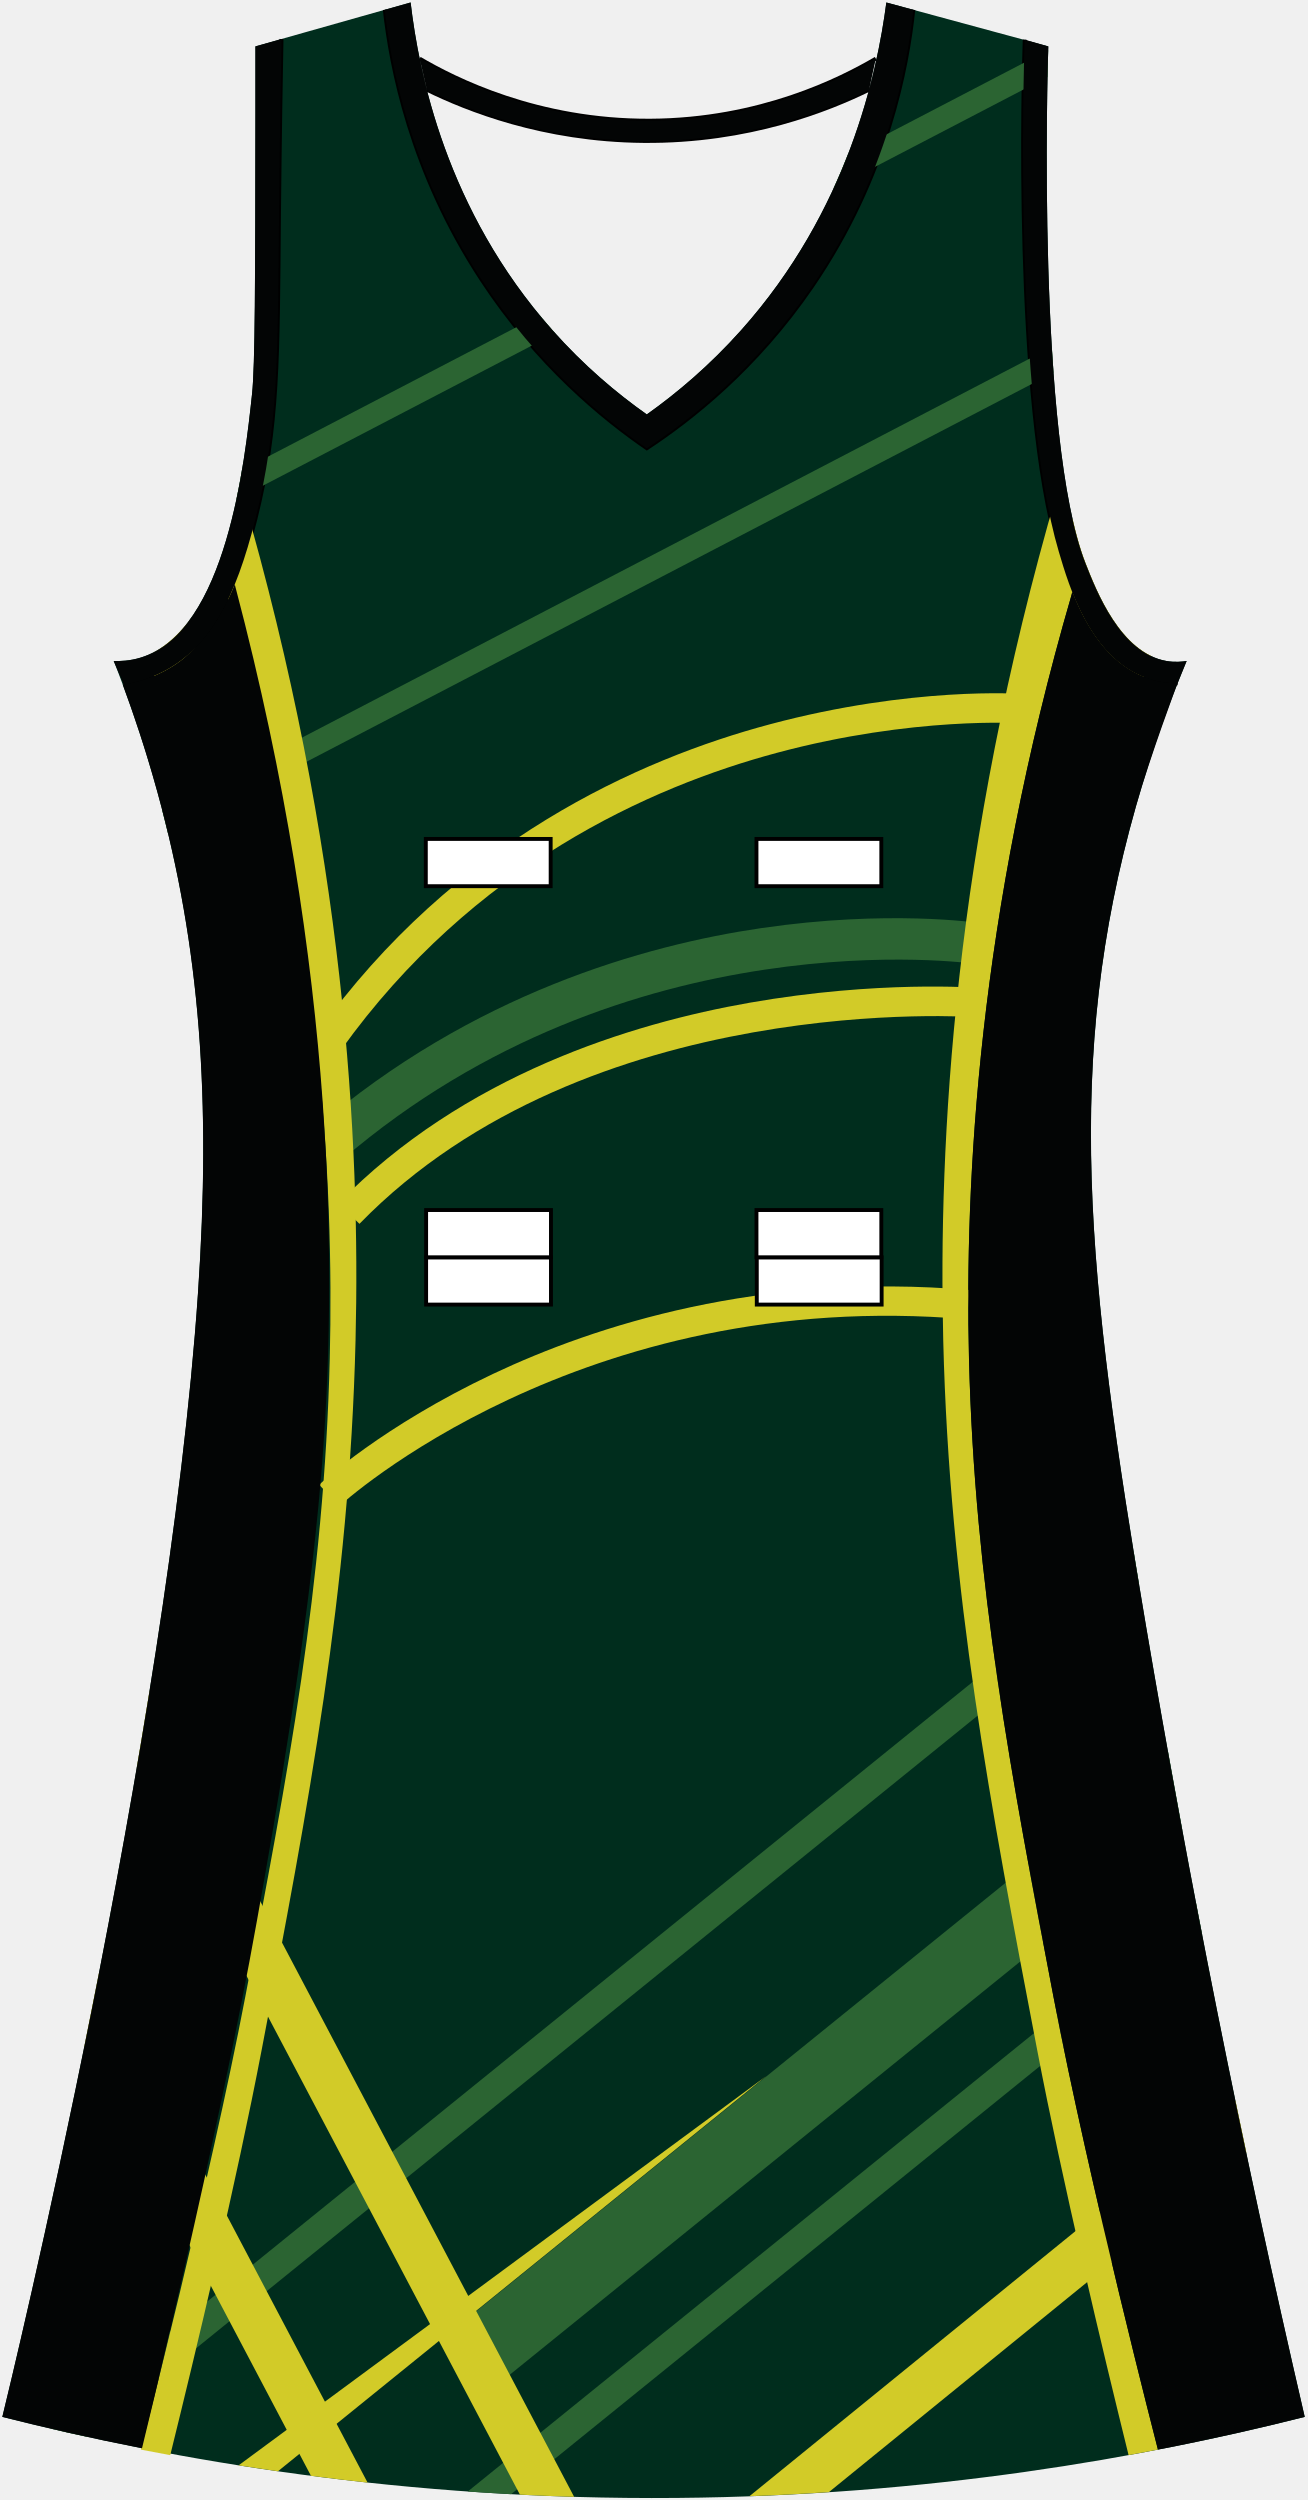
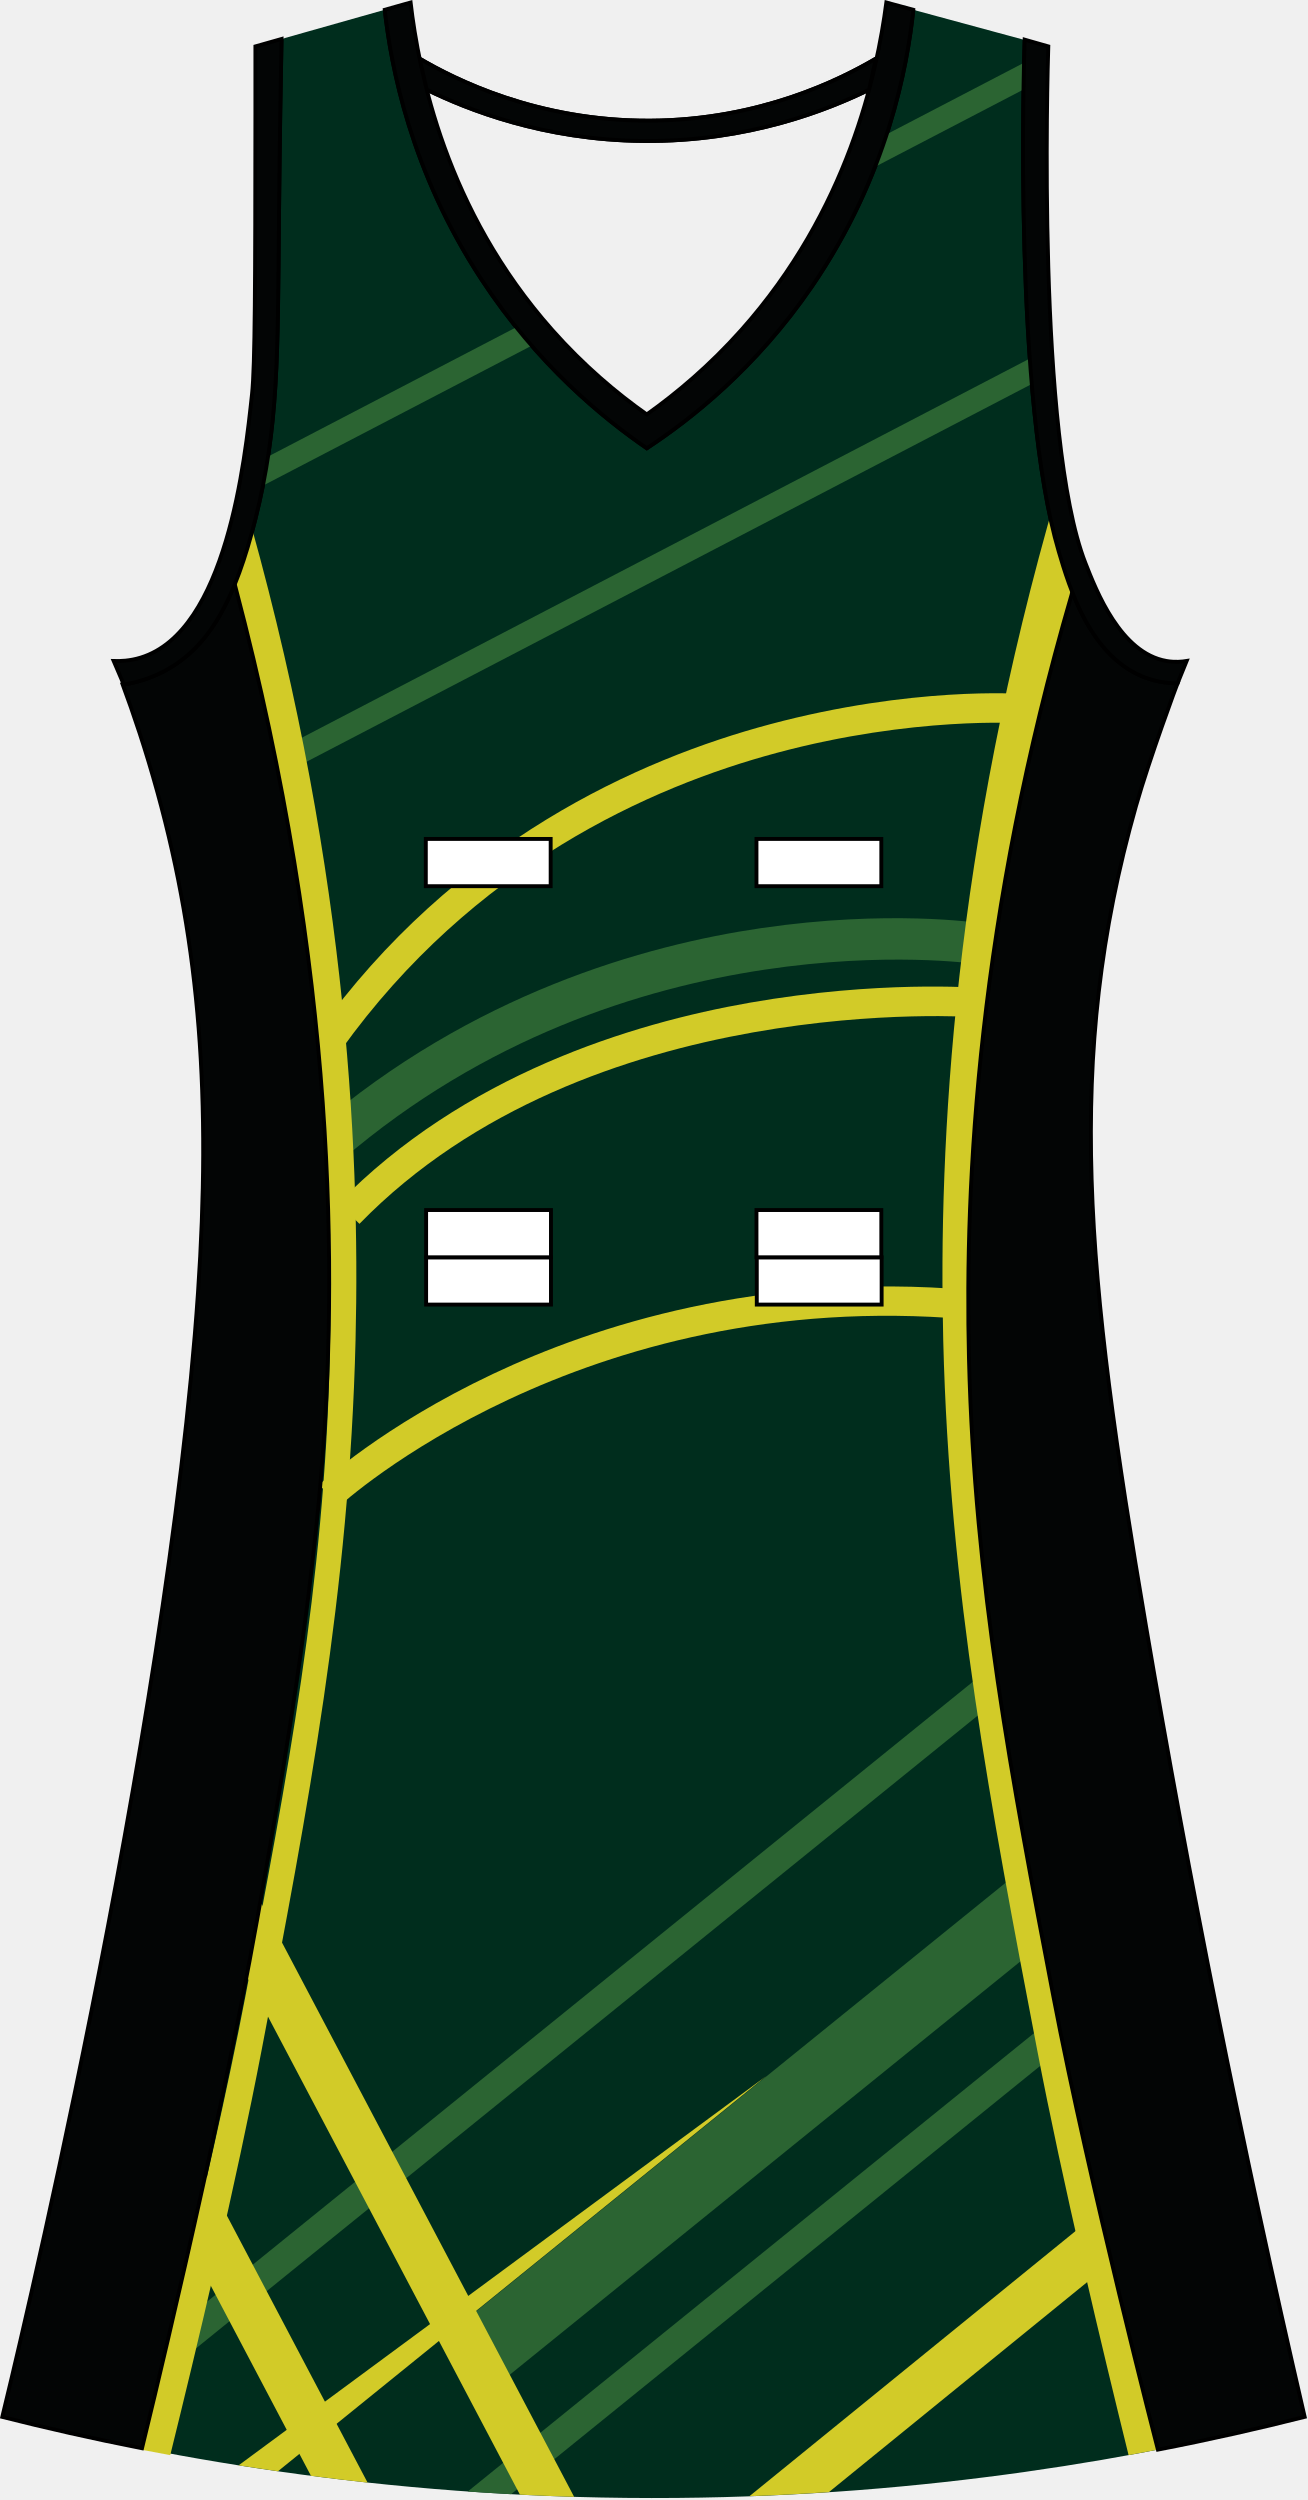
<svg xmlns="http://www.w3.org/2000/svg" version="1.1" id="Layer_1" x="0px" y="0px" viewBox="0 0 335.2 641.14" style="enable-background:new 0 0 335.2 641.14;" xml:space="preserve">
  <style type="text/css">
	
	@font-face{font-family:'codaheavy';src:url('/fonts/coda-heavy-webfont.woff') format('woff')}
	text{font-family:Impact,codaheavy,sans-serif}
	.Colour1.fill{fill:#002D1D;}
	.Colour2.fill{fill:#2B6432;}
	.Colour3.fill{fill:#D2CB28;}
- 	.Colour4.fill{fill:#030505;}
- 	.NeckAndArmTrim.fill{fill:#030505;}
+ 	.SidePanels.fill{fill:#030505;stroke:#000000;stroke-miterlimit:10;}
+ 	.NeckAndArmTrim.fill{fill:#030505;stroke:#000000;stroke-miterlimit:10;}
	.st0{fill:none;stroke:#000000;stroke-miterlimit:10;}
	.st1{fill:#FFFFFF;stroke:#000000;}
	
</style>
  <path class="Colour1 fill" d="M227.31,0.64C241.15,4.39,255,8.15,268.84,11.9c-0.2,6.14-2.97,100.54,9.52,132.5  c2.79,7.15,9.01,23.07,20.77,25.11c2.22,0.39,4.1,0.18,5.19,0c-3.61,8.68-8.5,21.45-12.98,37.24  c-18.44,64.98-12.74,120.16,2.6,210.44c10.91,64.19,24.26,131.88,40.67,202.64c-41.5,10.5-96.29,20.21-160.94,20.78  c-70.25,0.63-129.39-9.74-173.06-20.78c1.82-7.41,42.42-174.1,50.19-288.38c3.36-49.48,0.53-88.5-10.38-128.17  c-3.93-14.29-8.14-25.88-11.25-33.77c1.64,0.06,4.12-0.01,6.92-0.87c22.03-6.74,26.74-50.65,28.55-67.55  c0.79-7.32,0.82-28.94,0.87-71.88c0.01-7.31,0-13.33,0-17.32c13.27-3.75,26.54-7.51,39.8-11.26c2.1,17.92,9.02,53.2,36.34,84  c8.08,9.11,16.48,16.18,24.23,21.65c7.76-5.51,16.14-12.59,24.23-21.65C217.48,53.95,224.92,18.92,227.31,0.64z" />
  <path class="st0" d="M98.68,2.52c1.6,14.4,6.57,41.34,24.8,69.14c14.38,21.94,31.28,35.65,42.4,43.3  c11.12-7.31,27.93-20.4,42.4-41.57c19.45-28.45,24.43-56.49,25.95-70.87" />
  <path class="st0" d="M72.2,10c-0.17,8.92-0.45,24.98-0.65,45.2c-0.34,36.39-0.09,54.11-6.06,77.94  c-5.05,20.17-11.57,32.76-23.36,38.97c-4,2.1-7.74,3.02-10.38,3.46" />
  <path class="st0" d="M262.79,10.17c-0.25,7.45-2.8,92.24,8.76,131.32c2.66,9,8.04,27.19,22.39,32.36c3.28,1.18,6.21,1.39,8.06,1.4" />
  <path class="st0" d="M107.62,15.04c8.95,5.25,30.13,16.06,59.12,15.91c28.27-0.15,48.92-10.65,57.87-15.91" />
  <path class="st0" d="M109.45,23c10.2,4.99,29.77,12.92,55.56,13.15c27.06,0.24,47.57-8.11,57.87-13.15" />
  <path class="Colour2 fill" d="M87.86,297.31l-6.85-8c40.17-34.45,84.32-46.91,114.29-51.3c32.49-4.75,55.29-1.39,56.24-1.25l-1.58,10.42  C249.08,247.05,160.95,234.63,87.86,297.31z M269.75,89L41.6,207.84c0.52,2,1.02,4.01,1.5,6.01L270.18,95.57  C270.02,93.39,269.88,91.2,269.75,89z M292.14,406.46c-0.48-2.88-0.95-5.73-1.4-8.55L12.9,622.82c3.05,0.71,6.17,1.42,9.35,2.11  L292.14,406.46z M299.54,449.14L116,597.7l11.35,14.05l175.87-142.36C301.97,462.6,300.74,455.86,299.54,449.14z M308.31,496.18  c-0.54-2.79-1.09-5.59-1.62-8.37L119.96,638.96c3.66,0.26,7.37,0.49,11.11,0.69L308.31,496.18z M61.46,123.88  c-0.05,0.25-0.1,0.51-0.15,0.76c-0.22,1.15-0.45,2.3-0.7,3.46l81.81-42.61c-0.26-0.29-0.52-0.56-0.78-0.85  c-1.13-1.27-2.21-2.55-3.26-3.83l-76.32,39.76C61.87,121.66,61.67,122.77,61.46,123.88z M268.65,19.74  c0.04-2.13,0.08-3.88,0.12-5.22c0-0.16,0.01-0.32,0.01-0.47c0-0.02,0-0.03,0-0.05c0.01-0.44,0.02-0.82,0.03-1.14l-51.37,26.76  c-1.11,2.86-2.33,5.76-3.68,8.71L268.65,19.74z" />
  <path class="Colour3 fill" d="M87,386.27l-5.14-5.5c0.65-0.61,16.17-14.99,44.57-28.42c26.15-12.37,68.57-26.13,122.21-21.52l-0.64,7.5  C148.77,329.77,87.61,385.7,87,386.27z" />
  <path class="Colour3 fill" d="M92.18,313.86l-5.39-5.26c32.01-32.86,75.06-46.12,105.54-51.46c32.9-5.76,57.94-3.84,58.99-3.76l-0.6,7.5  C249.73,260.81,150.82,253.67,92.18,313.86z" />
  <path class="Colour3 fill" d="M87.49,269.23l-6.11-4.39c35.2-49.15,82.59-70.15,116.14-79.11c36.32-9.7,63.97-7.83,65.13-7.74l-0.55,7.51  c-0.27-0.02-27.76-1.86-62.91,7.58C166.91,201.74,121.33,221.98,87.49,269.23z" />
  <path class="Colour3 fill" d="M192.19,640.17c6.91-0.25,13.71-0.6,20.37-1.04l107.08-87.06c-0.93-4.42-1.87-8.86-2.78-13.26  L192.19,640.17z" />
  <path class="Colour3 fill" d="M38.34,433.7c-1.06,6.57-2.15,13.12-3.26,19.63l98.26,186.44c4.58,0.23,9.21,0.42,13.9,0.56L38.34,433.7z" />
  <path class="Colour3 fill" d="M79.75,634.94c4.76,0.62,9.59,1.2,14.52,1.74l-68.88-130.7c-1.25,6.4-2.5,12.65-3.73,18.73L79.75,634.94z" />
  <path class="Colour3 fill" d="M196.44,532.46L61.18,632.26c3.31,0.52,6.68,1.03,10.09,1.52L196.44,532.46z" />
  <path class="Colour3 fill" d="M312.85,624.94c-1.63,0.36-3.27,0.71-4.93,1.06C309.58,625.65,311.22,625.3,312.85,624.94z" />
  <path class="Colour3 fill" d="M303.79,626.86c-1.59,0.33-3.2,0.65-4.82,0.97C300.59,627.51,302.19,627.18,303.79,626.86z" />
  <path class="Colour3 fill" d="M321.7,622.95c-1.71,0.4-3.44,0.8-5.19,1.19C318.26,623.74,319.98,623.35,321.7,622.95z" />
  <path class="Colour3 fill" d="M270.14,511.91c-10.71-55.98-20.2-105.61-21.63-163.46c-1.12-45.5,2.31-113.45,26.31-195.91l0.17-0.72  c3.36,8.53,8.87,18.11,18.47,21.82c0.6-1.82,1.22-3.62,1.82-5.38c-9.29-4.38-14.44-17.54-16.91-23.87  c-1.22-3.13-2.29-6.85-3.24-11.03c-1.48-2.69-2.74-5.46-3.79-8.14l-0.19,0.8c-26.68,91.67-30.5,167.21-29.25,217.79  c1.59,64.31,12.14,119.48,24.05,181.71c6.54,34.21,16.86,77.33,23.48,104.11c2.55-0.46,5.06-0.94,7.54-1.42  C296.79,627.57,279.33,559.98,270.14,511.91z" />
  <path class="Colour3 fill" d="M330.19,620.92c-1.78,0.44-3.58,0.88-5.41,1.31C326.61,621.79,328.41,621.36,330.19,620.92z" />
  <path class="Colour3 fill" d="M20.23,624.94c1.63,0.36,3.27,0.71,4.93,1.06C23.49,625.65,21.86,625.3,20.23,624.94z" />
  <path class="Colour3 fill" d="M29.29,626.86c1.59,0.33,3.2,0.65,4.82,0.97C32.49,627.51,30.89,627.18,29.29,626.86z" />
  <path class="Colour3 fill" d="M11.38,622.95c1.71,0.4,3.44,0.8,5.19,1.19C14.82,623.74,13.1,623.35,11.38,622.95z" />
  <path class="Colour3 fill" d="M62.94,511.91c10.71-55.98,20.2-105.61,21.63-163.46c1.12-45.5-2.31-113.45-26.31-195.91l-0.17-0.72  c-3.36,8.53-8.87,18.11-18.47,21.82c-0.6-1.82-1.22-3.62-1.82-5.38c9.29-4.38,16.03-15.84,18.5-22.16  c1.22-3.13,2.29-6.85,3.24-11.03c1.48-2.69,1.15-7.17,2.2-9.85l0.19,0.8c26.68,91.67,30.5,167.21,29.25,217.79  C89.6,408.12,79.04,463.3,67.14,525.53c-6.54,34.21-16.86,77.33-23.48,104.11c-2.55-0.46-5.06-0.94-7.54-1.42  C36.29,627.57,53.74,559.98,62.94,511.91z" />
  <path class="Colour3 fill" d="M2.89,620.92c1.78,0.44,3.58,0.88,5.41,1.31C6.46,621.79,4.67,621.36,2.89,620.92z" />
-   <path class="Colour4 fill" d="M301.69,175.24c-1.86-0.03-4.66-0.28-7.76-1.4c-9.9-3.57-15.54-13.35-18.95-22.02l-0.17,0.72  c-24,82.46-27.43,150.41-26.31,195.91c1.43,57.85,10.92,107.48,21.63,163.46c9.24,48.29,26.82,116.31,26.82,116.31  c13.53-2.62,26.1-5.48,37.64-8.4c-16.41-70.76-29.76-138.45-40.67-202.64c-15.34-90.28-21.04-145.46-2.6-210.44  c3.56-12.53,10.64-31.46,10.66-31.51L301.69,175.24z" />
-   <path class="Colour4 fill" d="M31.75,175.57c2.64-0.44,6.39-1.36,10.38-3.46c8.11-4.27,13.72-11.55,18.08-22.25l0.18,0.72  c26.13,99.18,26.19,177.12,21.97,227.82c-3.4,40.79-11.35,85.45-16.44,114.03c-9.91,55.65-29.5,135.44-29.5,135.44  c-12.88-2.53-24.84-5.26-35.83-8.04c1.82-7.41,42.42-174.1,50.19-288.38c3.36-49.48,0.53-88.5-10.38-128.17  c-3.02-10.98-6.21-20.37-8.93-27.71L31.75,175.57z" />
+   <path class="SidePanels fill" d="M301.69,175.24c-1.86-0.03-4.66-0.28-7.76-1.4c-9.9-3.57-15.54-13.35-18.95-22.02l-0.17,0.72  c-24,82.46-27.43,150.41-26.31,195.91c1.43,57.85,10.92,107.48,21.63,163.46c9.24,48.29,26.82,116.31,26.82,116.31  c13.53-2.62,26.1-5.48,37.64-8.4c-16.41-70.76-29.76-138.45-40.67-202.64c-15.34-90.28-21.04-145.46-2.6-210.44  c3.56-12.53,10.64-31.46,10.66-31.51L301.69,175.24z" />
+   <path class="SidePanels fill" d="M31.75,175.57c2.64-0.44,6.39-1.36,10.38-3.46c8.11-4.27,13.72-11.55,18.08-22.25l0.18,0.72  c26.13,99.18,26.19,177.12,21.97,227.82c-3.4,40.79-11.35,85.45-16.44,114.03c-9.91,55.65-29.5,135.44-29.5,135.44  c-12.88-2.53-24.84-5.26-35.83-8.04c1.82-7.41,42.42-174.1,50.19-288.38c3.36-49.48,0.53-88.5-10.38-128.17  c-3.02-10.98-6.21-20.37-8.93-27.71L31.75,175.57z" />
  <path class="NeckAndArmTrim fill" d="M107.62,15.04c8.95,5.25,30.13,16.06,59.12,15.91c28.27-0.15,48.92-10.65,57.87-15.91L222.88,23  c-10.3,5.04-30.81,13.39-57.87,13.15c-25.78-0.23-45.36-8.16-55.56-13.15L107.62,15.04z M31.75,175.57  c2.64-0.44,6.39-1.36,10.38-3.46c11.79-6.21,18.31-18.8,23.36-38.97c5.97-23.83,5.71-41.55,6.06-77.94  c0.19-20.21,0.47-36.27,0.65-45.2l-6.7,1.9c0,3.99,0.01,10.01,0,17.32c-0.04,42.94-0.08,64.56-0.87,71.88  c-1.81,16.9-6.52,60.81-28.55,67.55c-2.8,0.86-5.28,0.93-6.92,0.87L31.75,175.57z M304.32,169.51c-1.09,0.18-2.97,0.39-5.19,0  c-11.75-2.04-17.97-17.96-20.77-25.11c-12.49-31.96-9.72-126.36-9.52-132.5l-6.06-1.73c-0.25,7.45-2.8,92.24,8.76,131.32  c2.66,9,8.04,27.19,22.39,32.36c3.28,1.18,6.21,1.39,8.06,1.4L304.32,169.51z M227.31,0.64c-2.39,18.27-9.83,53.31-37.21,84  c-8.08,9.06-16.47,16.14-24.23,21.65c-7.75-5.47-16.15-12.54-24.23-21.65c-27.32-30.8-34.24-66.08-36.34-84l-6.63,1.87  c1.6,14.4,6.57,41.34,24.8,69.14c14.38,21.94,31.28,35.65,42.4,43.3c11.12-7.31,27.93-20.4,42.4-41.57  c19.45-28.45,24.43-56.49,25.95-70.87L227.31,0.64z" />
  <g id="FBodyLogos" />
  <g>
    <rect x="109.2" y="215.15" class="st1" width="32.02" height="12.12" />
    <rect x="194" y="215.15" class="st1" width="32.02" height="12.12" />
    <rect x="194.08" y="322.45" class="st1" width="32.02" height="12.12" />
    <rect x="109.28" y="322.45" class="st1" width="32.02" height="12.12" />
    <rect x="109.28" y="310.32" class="st1" width="32.02" height="12.12" />
    <rect x="194" y="310.32" class="st1" width="32.02" height="12.12" />
  </g>
</svg>
